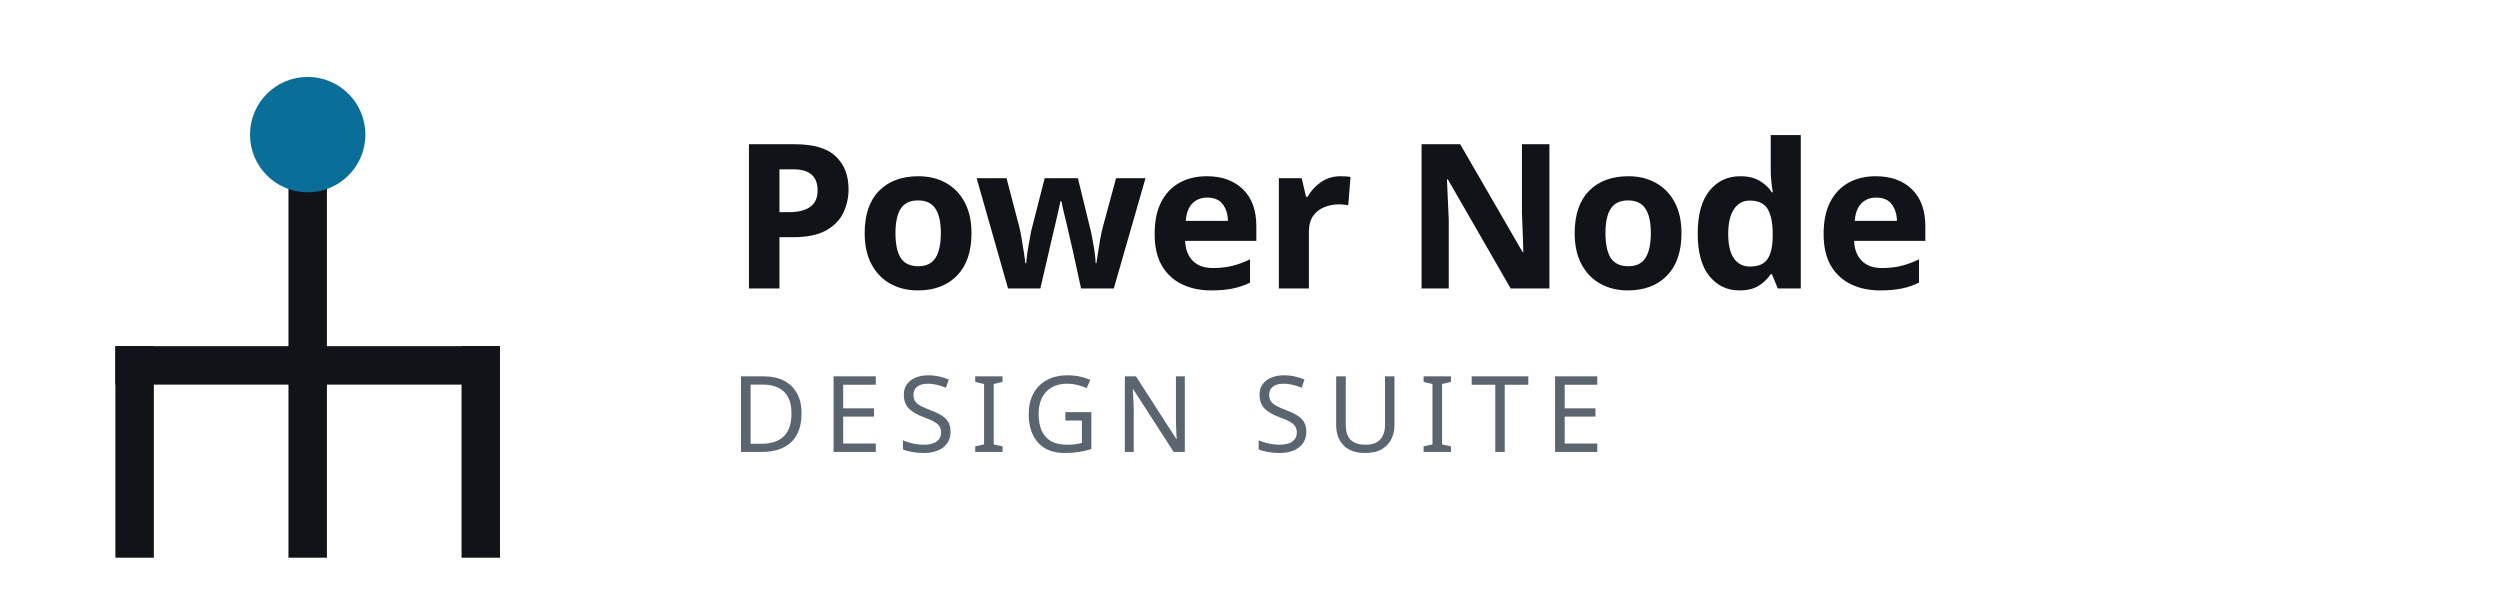
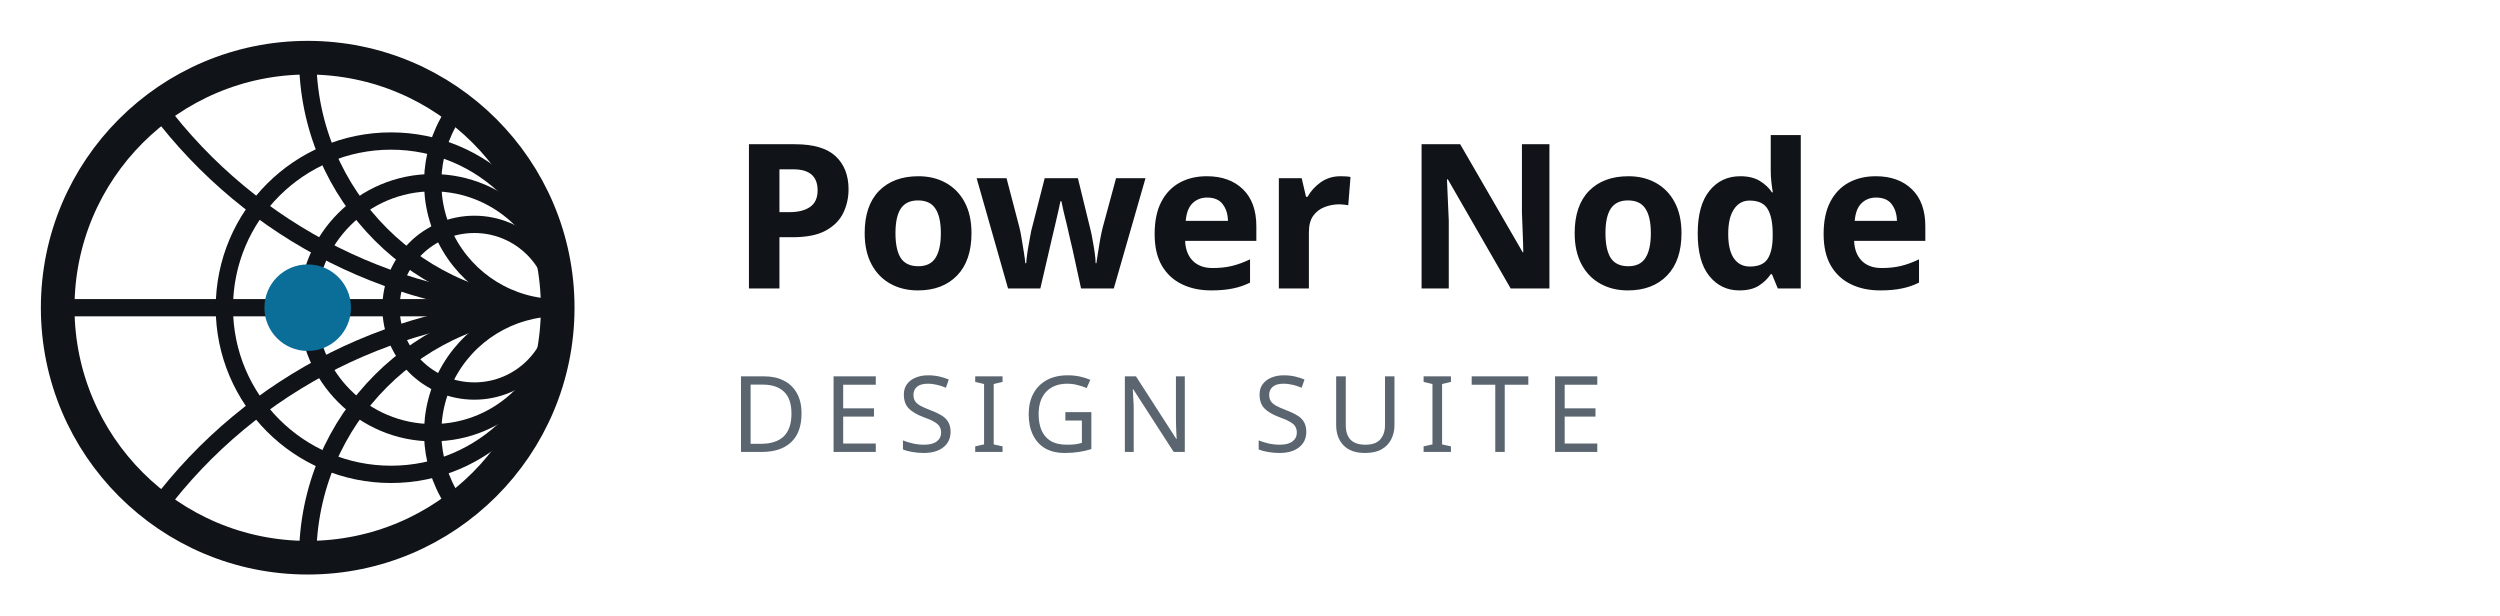
<svg xmlns="http://www.w3.org/2000/svg" width="260" height="64" viewBox="0 0 260 64">
-   <g fill="none" stroke="#101418" stroke-width="4" stroke-linecap="square">
-     <path d="M32,14 L32,38" />
-     <path d="M14,38 L50,38" />
-     <path d="M14,38 L14,56" />
-     <path d="M32,38 L32,56" />
-     <path d="M50,38 L50,56" />
+   <g stroke="#101418" fill="none" stroke-linecap="round" stroke-linejoin="round">
+     <g stroke-width="1.8">
+       <circle cx="40.667" cy="32" r="17.333" />
+       <circle cx="45" cy="32" r="13" />
+       <circle cx="49.333" cy="32" r="8.667" />
+       <path d="M58,32 A52,52 0 0 1 16.4,11.2" />
+       <path d="M58,32 A52,52 0 0 0 16.4,52.8" />
+       <path d="M58,32 A26,26 0 0 1 32,6" />
+       <path d="M58,32 A26,26 0 0 0 32,58" />
+       <path d="M58,32 A13,13 0 0 1 47.6,11.2" />
+       <path d="M58,32 A13,13 0 0 0 47.6,52.8" />
+       <path d="M6,32 L58,32" />
+     </g>
+     <circle cx="32" cy="32" r="26" stroke-width="3.5" />
  </g>
-   <circle cx="32" cy="14" r="6" fill="#0B6E99" />
+   <circle cx="32" cy="32" r="4.5" fill="#0B6E99" />
  <text x="76" y="30" font-family="IBM Plex Sans, Segoe UI, sans-serif" font-size="21" font-weight="600" fill="#101418" letter-spacing="-0.2">Power Node</text>
  <text x="76" y="47" font-family="IBM Plex Sans, Segoe UI, sans-serif" font-size="11" font-weight="500" fill="#5A6570" letter-spacing="1.6">DESIGN SUITE</text>
</svg>
